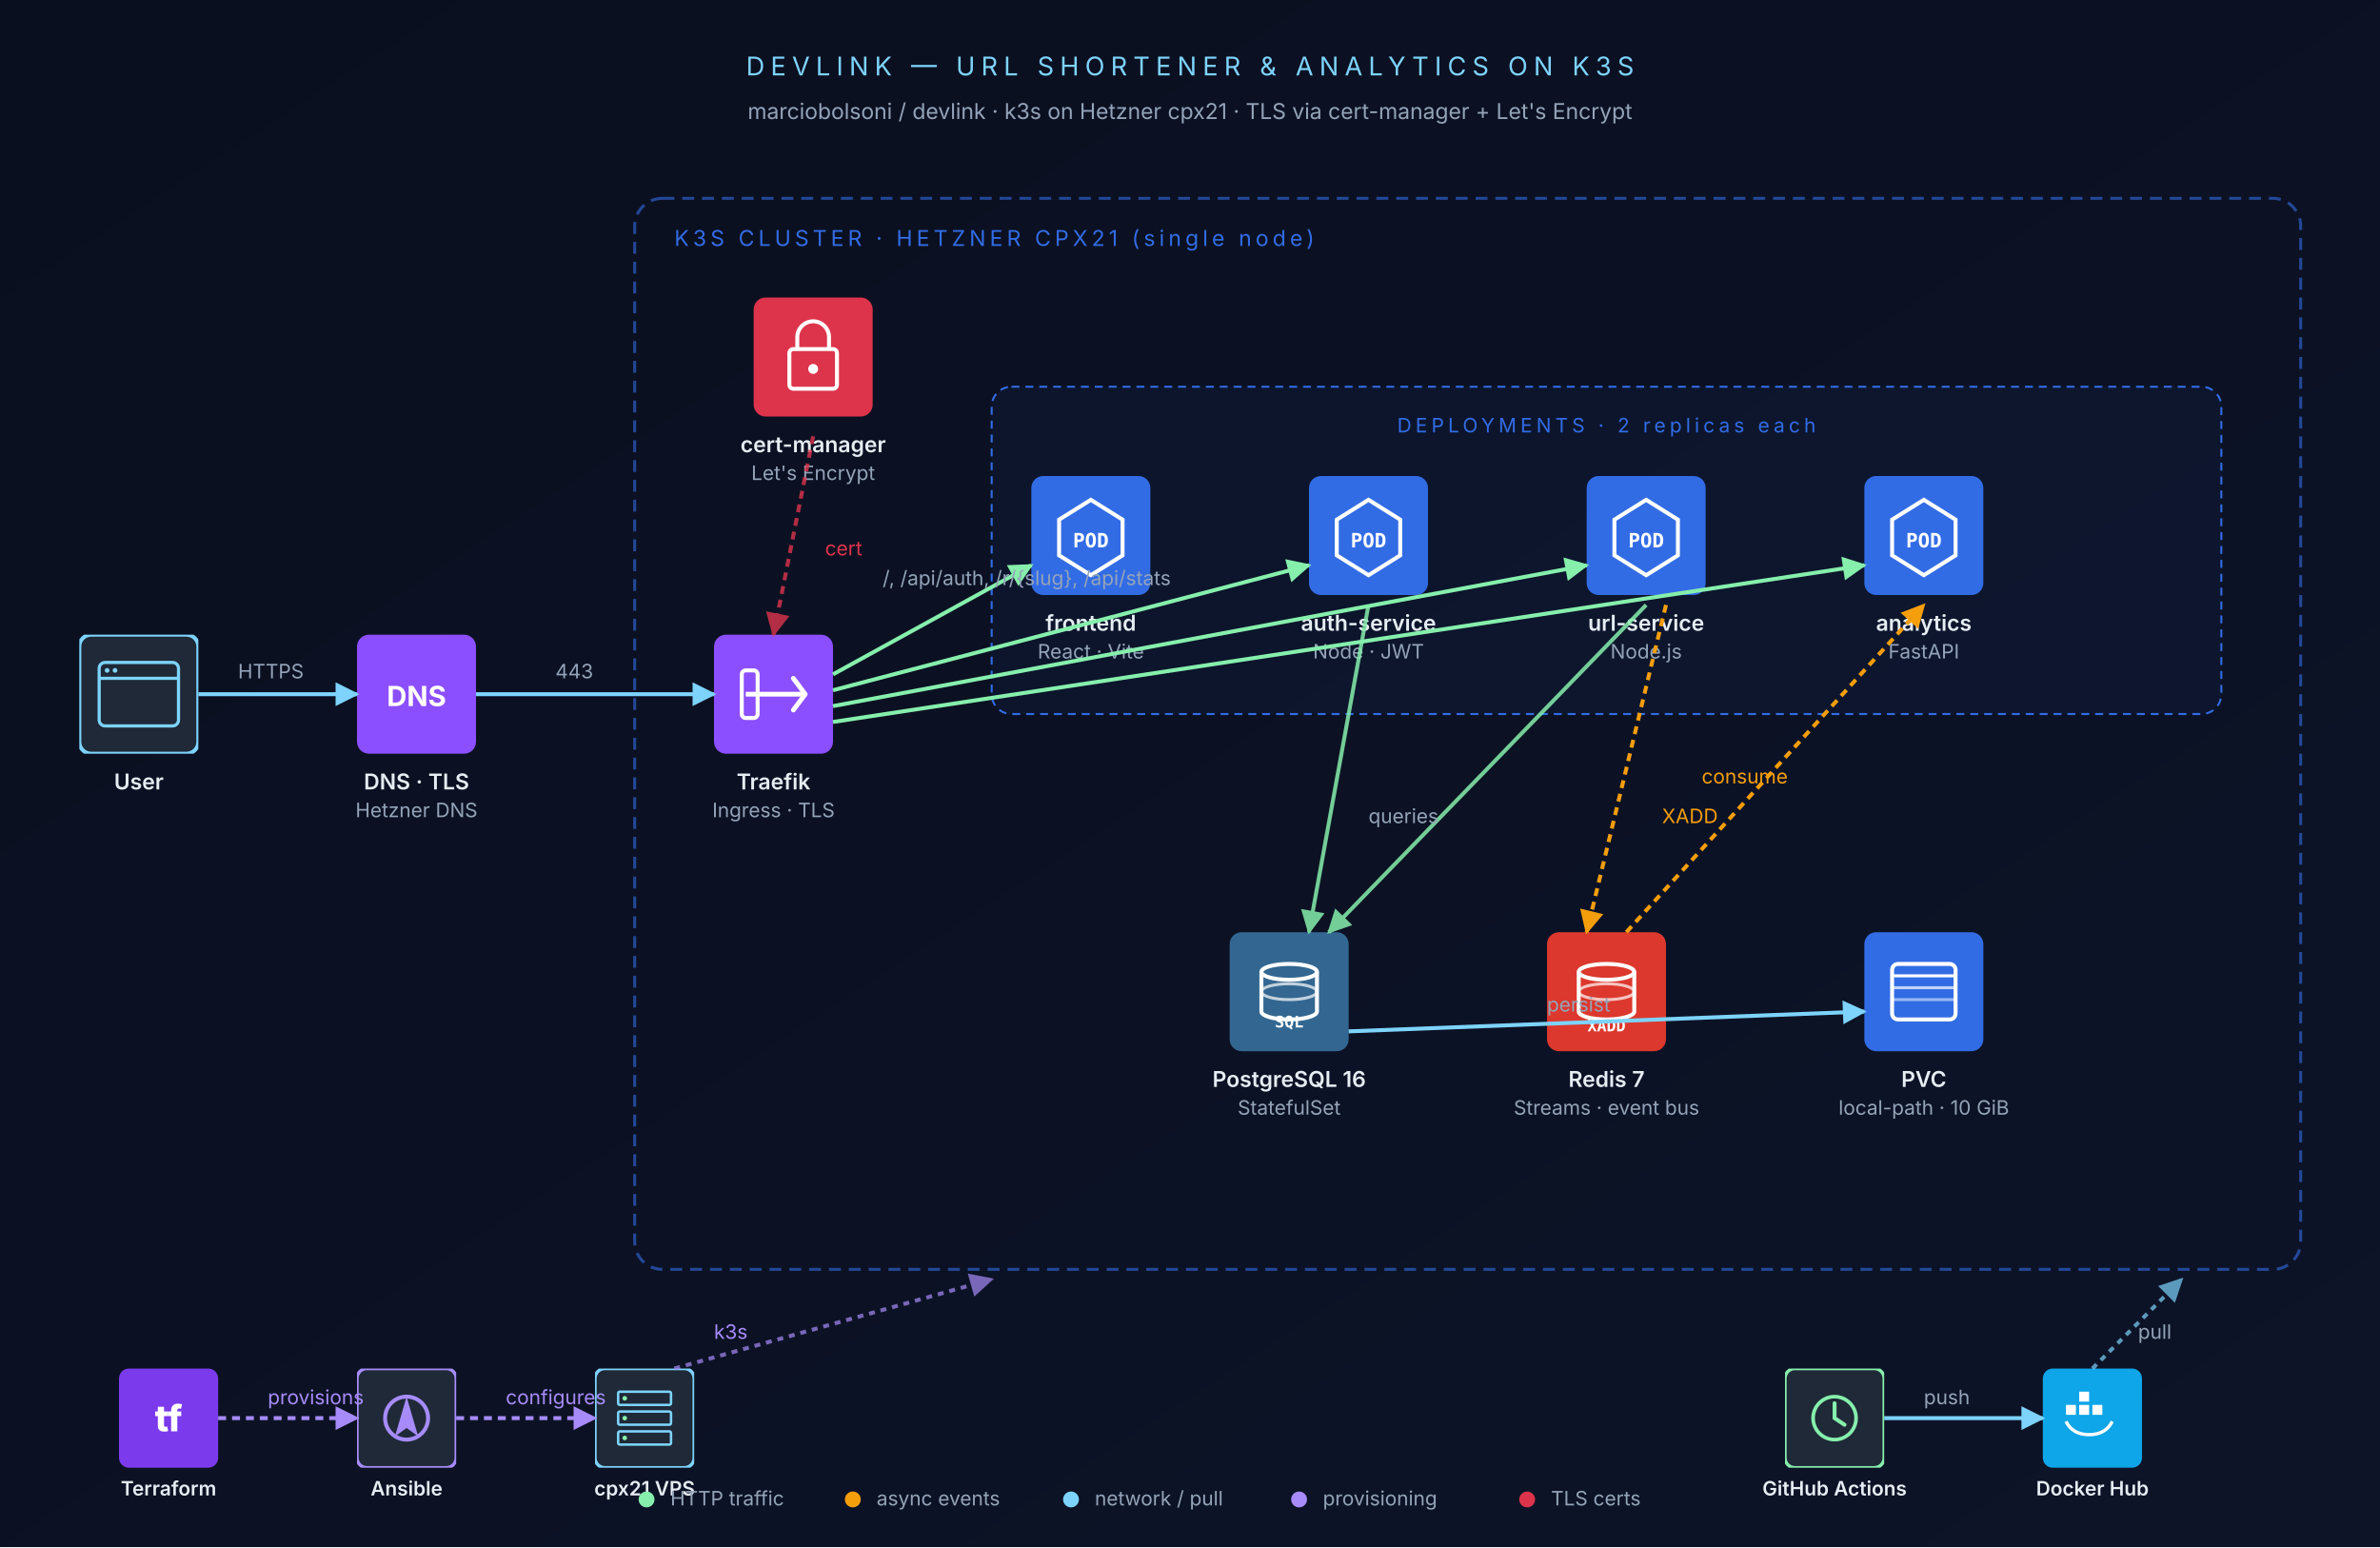
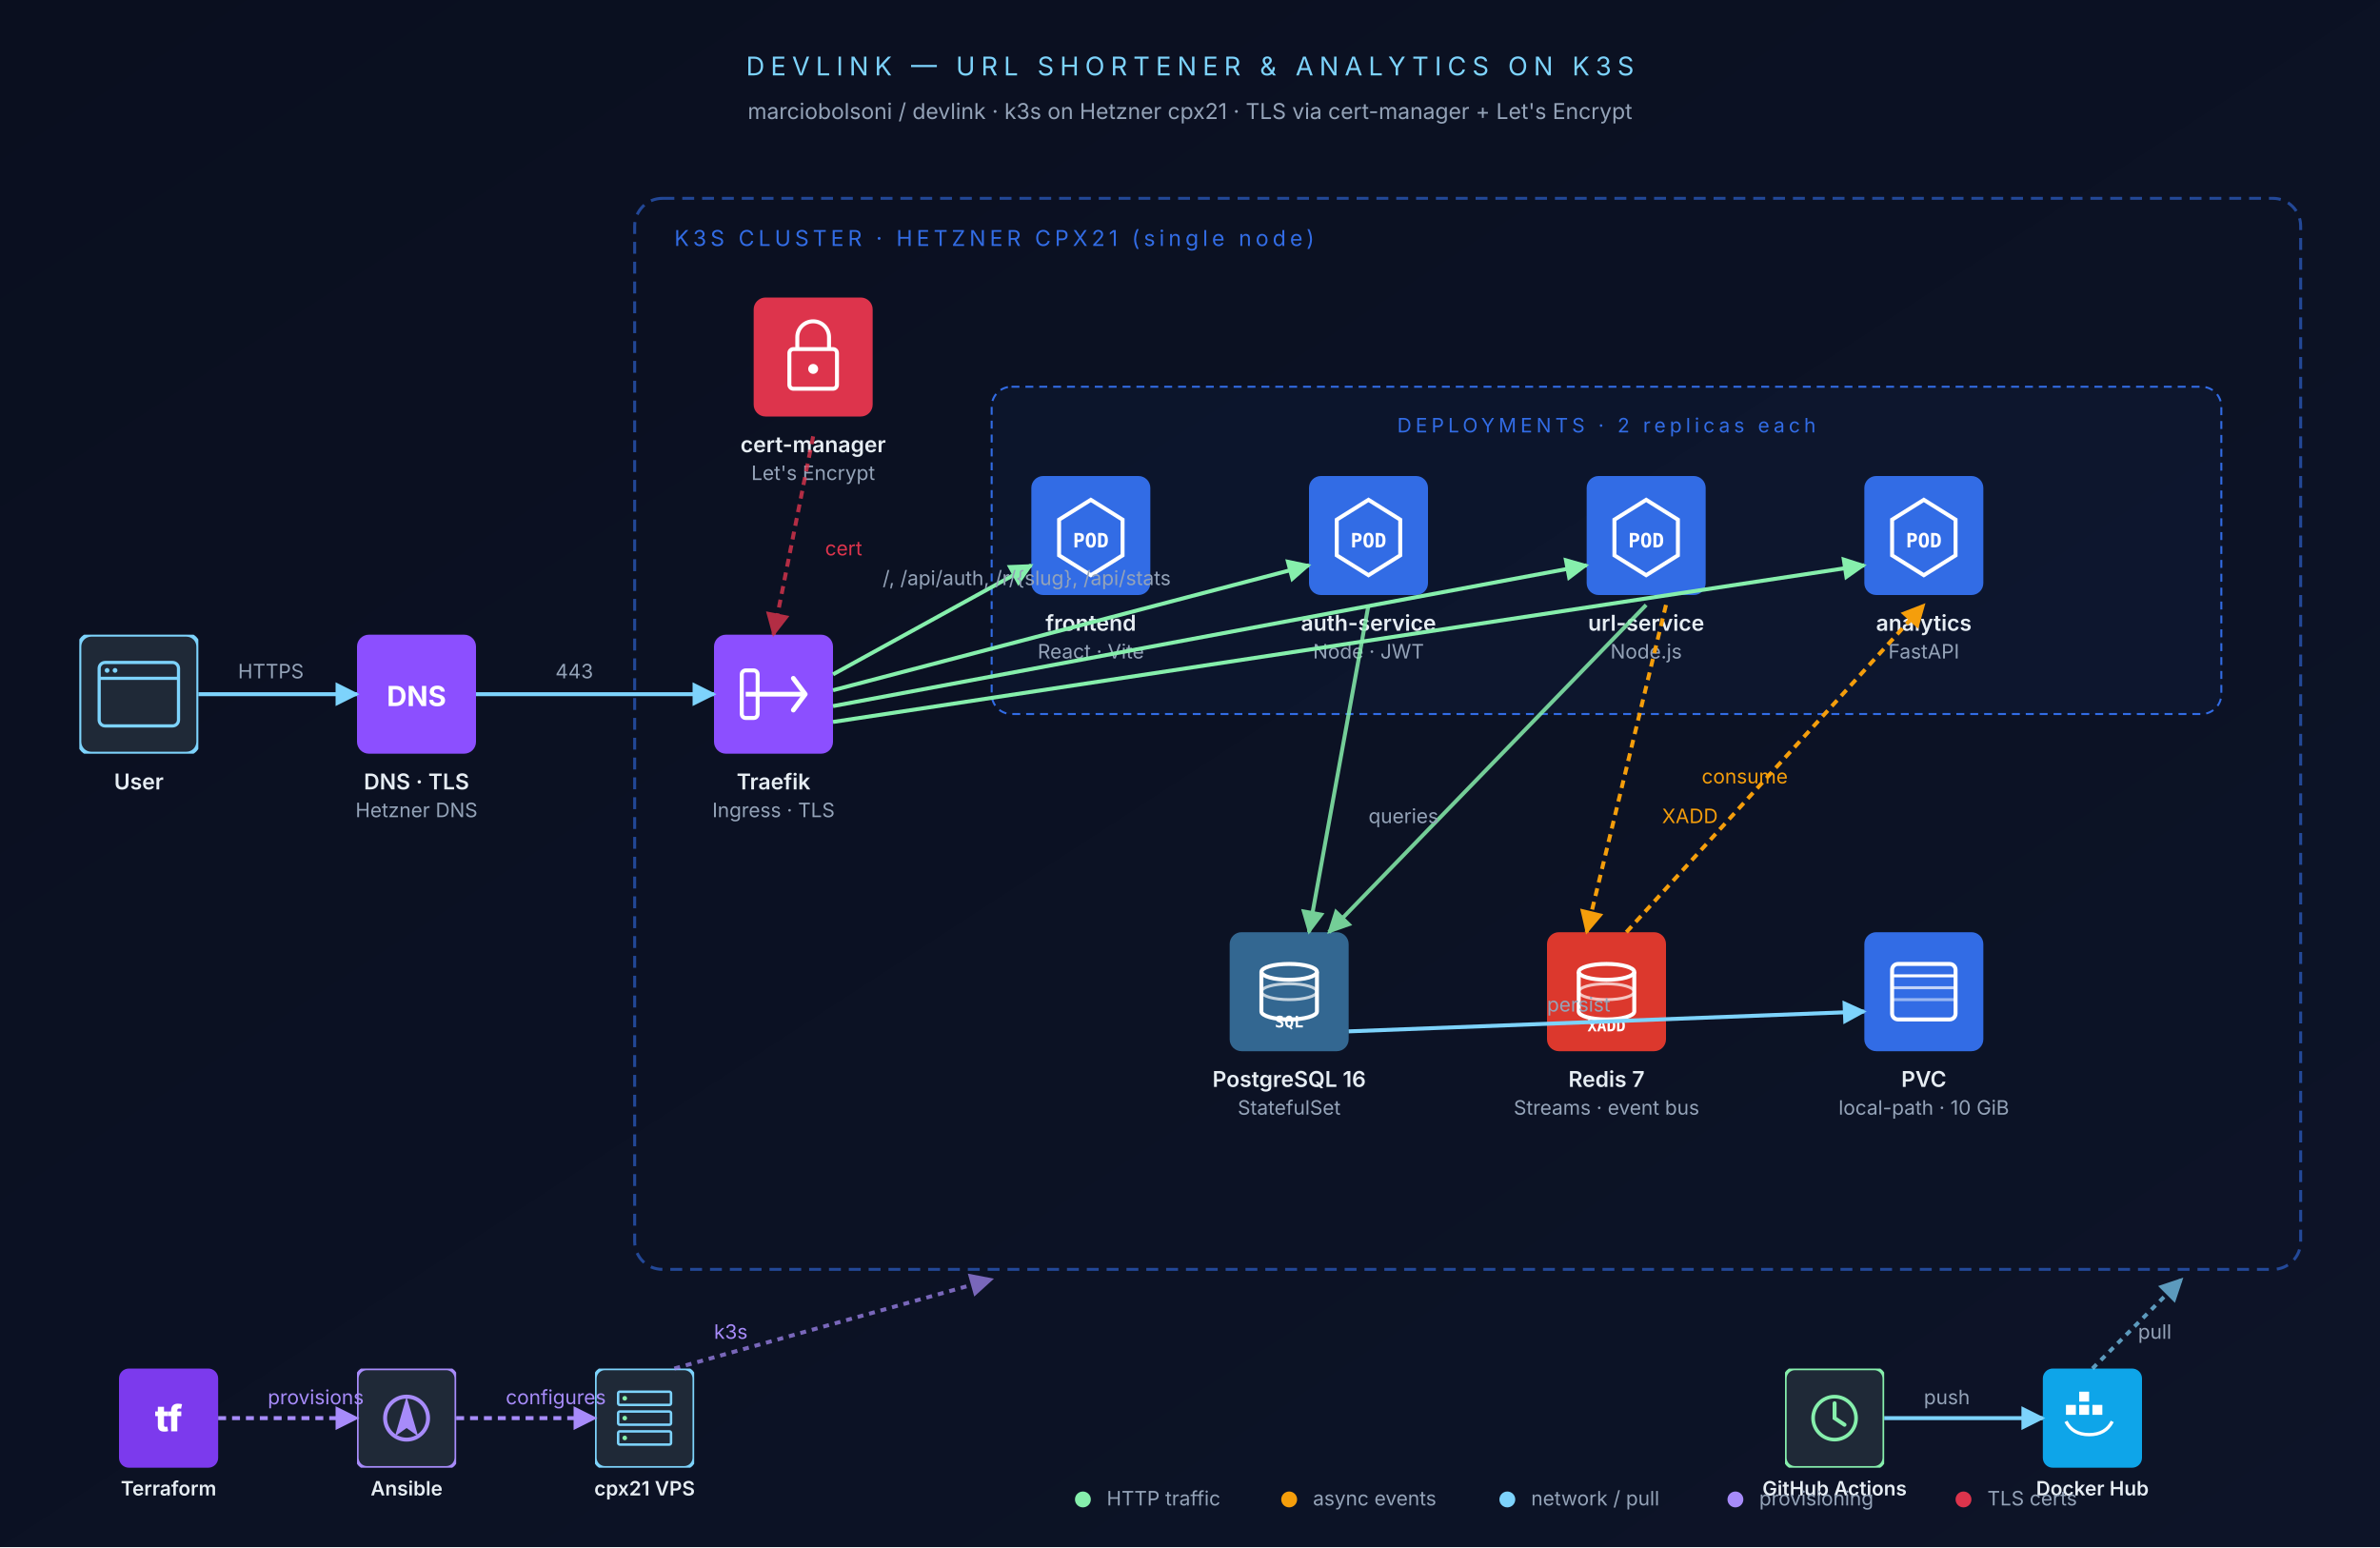
<svg xmlns="http://www.w3.org/2000/svg" viewBox="0 0 1200 780" role="img" aria-label="DevLink on k3s architecture">
  <defs>
    <linearGradient id="bg" x1="0" y1="0" x2="1" y2="1">
      <stop offset="0%" stop-color="#0a0f1f" />
      <stop offset="100%" stop-color="#0d1428" />
    </linearGradient>
    <marker id="ar" viewBox="0 0 10 10" refX="9" refY="5" markerWidth="6" markerHeight="6" orient="auto">
      <path d="M0,0 L10,5 L0,10 z" fill="#86efac" />
    </marker>
    <marker id="ar2" viewBox="0 0 10 10" refX="9" refY="5" markerWidth="6" markerHeight="6" orient="auto">
      <path d="M0,0 L10,5 L0,10 z" fill="#7dd3fc" />
    </marker>
    <marker id="arR" viewBox="0 0 10 10" refX="9" refY="5" markerWidth="6" markerHeight="6" orient="auto">
      <path d="M0,0 L10,5 L0,10 z" fill="#dd344c" />
    </marker>
    <marker id="arO" viewBox="0 0 10 10" refX="9" refY="5" markerWidth="6" markerHeight="6" orient="auto">
      <path d="M0,0 L10,5 L0,10 z" fill="#f59e0b" />
    </marker>
    <marker id="arP" viewBox="0 0 10 10" refX="9" refY="5" markerWidth="6" markerHeight="6" orient="auto">
      <path d="M0,0 L10,5 L0,10 z" fill="#a78bfa" />
    </marker>
    <symbol id="ico-pod" viewBox="0 0 60 60">
      <rect width="60" height="60" rx="6" fill="#326CE5" />
      <polygon points="30,12 46,22 46,40 30,50 14,40 14,22" fill="none" stroke="#fff" stroke-width="2" />
      <text x="30" y="36" text-anchor="middle" fill="#fff" font-family="ui-monospace,monospace" font-size="10" font-weight="700">POD</text>
    </symbol>
    <symbol id="ico-ingress" viewBox="0 0 60 60">
      <rect width="60" height="60" rx="6" fill="#8C4FFF" />
      <path d="M16 30 L46 30" stroke="#fff" stroke-width="2.4" fill="none" />
      <path d="M40 22 L46 30 L40 38" stroke="#fff" stroke-width="2.4" fill="none" stroke-linecap="round" stroke-linejoin="round" />
      <rect x="14" y="18" width="8" height="24" rx="2" fill="none" stroke="#fff" stroke-width="2" />
    </symbol>
    <symbol id="ico-postgres" viewBox="0 0 60 60">
      <rect width="60" height="60" rx="6" fill="#336791" />
      <ellipse cx="30" cy="20" rx="14" ry="4" fill="none" stroke="#fff" stroke-width="2" />
      <path d="M16 20 V40 a14 4 0 0 0 28 0 V20" fill="none" stroke="#fff" stroke-width="2" />
      <ellipse cx="30" cy="30" rx="14" ry="4" fill="none" stroke="#fff" stroke-width="1.5" opacity="0.7" />
      <text x="30" y="48" text-anchor="middle" fill="#fff" font-family="ui-monospace,monospace" font-size="8" font-weight="700">SQL</text>
    </symbol>
    <symbol id="ico-redis" viewBox="0 0 60 60">
      <rect width="60" height="60" rx="6" fill="#DC382D" />
      <ellipse cx="30" cy="20" rx="14" ry="4" fill="none" stroke="#fff" stroke-width="2" />
      <path d="M16 20 V40 a14 4 0 0 0 28 0 V20" fill="none" stroke="#fff" stroke-width="2" />
      <ellipse cx="30" cy="30" rx="14" ry="4" fill="none" stroke="#fff" stroke-width="1.5" opacity="0.7" />
      <text x="30" y="50" text-anchor="middle" fill="#fff" font-family="ui-monospace,monospace" font-size="8" font-weight="700">XADD</text>
    </symbol>
    <symbol id="ico-pvc" viewBox="0 0 60 60">
      <rect width="60" height="60" rx="6" fill="#326CE5" />
      <rect x="14" y="16" width="32" height="28" rx="3" fill="none" stroke="#fff" stroke-width="2" />
      <line x1="14" y1="22" x2="46" y2="22" stroke="#fff" stroke-width="1.5" />
      <line x1="14" y1="28" x2="46" y2="28" stroke="#fff" stroke-width="1.5" opacity="0.7" />
      <line x1="14" y1="34" x2="46" y2="34" stroke="#fff" stroke-width="1.5" opacity="0.5" />
    </symbol>
    <symbol id="ico-secret" viewBox="0 0 60 60">
      <rect width="60" height="60" rx="6" fill="#DD344C" />
      <rect x="18" y="26" width="24" height="20" rx="2" fill="none" stroke="#fff" stroke-width="2" />
      <path d="M22 26 V20 a8 8 0 0 1 16 0 V26" fill="none" stroke="#fff" stroke-width="2" />
      <circle cx="30" cy="36" r="2.5" fill="#fff" />
    </symbol>
    <symbol id="ico-browser" viewBox="0 0 60 60">
      <rect width="60" height="60" rx="6" fill="#1f2937" stroke="#7dd3fc" stroke-width="2" />
      <rect x="10" y="14" width="40" height="32" rx="3" fill="none" stroke="#7dd3fc" stroke-width="1.6" />
      <line x1="10" y1="22" x2="50" y2="22" stroke="#7dd3fc" stroke-width="1.6" />
      <circle cx="14" cy="18" r="1.2" fill="#7dd3fc" />
      <circle cx="18" cy="18" r="1.2" fill="#7dd3fc" />
    </symbol>
    <symbol id="ico-dns" viewBox="0 0 60 60">
      <rect width="60" height="60" rx="6" fill="#8C4FFF" />
      <text x="30" y="36" text-anchor="middle" fill="#fff" font-family="Inter,sans-serif" font-size="14" font-weight="700">DNS</text>
    </symbol>
    <symbol id="ico-tf" viewBox="0 0 60 60">
      <rect width="60" height="60" rx="6" fill="#7c3aed" />
      <text x="30" y="38" text-anchor="middle" fill="#fff" font-family="Inter,sans-serif" font-size="22" font-weight="800">tf</text>
    </symbol>
    <symbol id="ico-ans" viewBox="0 0 60 60">
      <rect width="60" height="60" rx="6" fill="#1f2937" stroke="#a78bfa" stroke-width="2" />
      <circle cx="30" cy="30" r="13" fill="none" stroke="#a78bfa" stroke-width="2.4" />
      <path d="M30 17 L37 41 L30 36 L23 41 Z" fill="#a78bfa" />
    </symbol>
    <symbol id="ico-gha" viewBox="0 0 60 60">
      <rect width="60" height="60" rx="6" fill="#1f2937" stroke="#86efac" stroke-width="2" />
      <circle cx="30" cy="30" r="13" fill="none" stroke="#86efac" stroke-width="2.2" />
      <path d="M30 21 v9 l6 4" stroke="#86efac" stroke-width="2.4" fill="none" stroke-linecap="round" />
    </symbol>
    <symbol id="ico-dh" viewBox="0 0 60 60">
      <rect width="60" height="60" rx="6" fill="#0ea5e9" />
      <rect x="14" y="22" width="6" height="6" fill="#fff" />
      <rect x="22" y="22" width="6" height="6" fill="#fff" />
      <rect x="30" y="22" width="6" height="6" fill="#fff" />
      <rect x="22" y="14" width="6" height="6" fill="#fff" />
      <path d="M14 32 q4 8 14 8 t14 -8" fill="none" stroke="#fff" stroke-width="2" />
    </symbol>
    <symbol id="ico-vps" viewBox="0 0 60 60">
      <rect width="60" height="60" rx="6" fill="#1f2937" stroke="#7dd3fc" stroke-width="2" />
      <rect x="14" y="14" width="32" height="8" rx="1" fill="none" stroke="#7dd3fc" stroke-width="1.5" />
      <rect x="14" y="26" width="32" height="8" rx="1" fill="none" stroke="#7dd3fc" stroke-width="1.5" />
      <rect x="14" y="38" width="32" height="8" rx="1" fill="none" stroke="#7dd3fc" stroke-width="1.5" />
      <circle cx="18" cy="18" r="1.4" fill="#86efac" />
      <circle cx="18" cy="30" r="1.4" fill="#86efac" />
      <circle cx="18" cy="42" r="1.4" fill="#86efac" />
    </symbol>
  </defs>
  <rect width="1200" height="780" fill="url(#bg)" />
  <text x="600" y="38" fill="#7dd3fc" font-family="Inter,sans-serif" font-size="13" letter-spacing="3" text-anchor="middle">DEVLINK — URL SHORTENER &amp; ANALYTICS ON K3S</text>
  <text x="600" y="60" fill="#94a3b8" font-family="Inter,sans-serif" font-size="11" text-anchor="middle">marciobolsoni / devlink · k3s on Hetzner cpx21 · TLS via cert-manager + Let's Encrypt</text>
  <g transform="translate(40, 320)">
    <use href="#ico-browser" width="60" height="60" />
    <text x="30" y="78" text-anchor="middle" fill="#e6edf3" font-family="Inter,sans-serif" font-size="11" font-weight="600">User</text>
  </g>
  <g transform="translate(180, 320)">
    <use href="#ico-dns" width="60" height="60" />
    <text x="30" y="78" text-anchor="middle" fill="#e6edf3" font-family="Inter,sans-serif" font-size="11" font-weight="600">DNS · TLS</text>
    <text x="30" y="92" text-anchor="middle" fill="#94a3b8" font-family="Inter,sans-serif" font-size="10">Hetzner DNS</text>
  </g>
  <rect x="320" y="100" width="840" height="540" rx="14" fill="none" stroke="#326CE5" stroke-width="1.5" stroke-dasharray="6 4" opacity="0.6" />
  <text x="340" y="124" fill="#326CE5" font-family="Inter,sans-serif" font-size="11" letter-spacing="2">K3S CLUSTER · HETZNER CPX21 (single node)</text>
  <g transform="translate(380, 150)">
    <use href="#ico-secret" width="60" height="60" />
    <text x="30" y="78" text-anchor="middle" fill="#e6edf3" font-family="Inter,sans-serif" font-size="11" font-weight="600">cert-manager</text>
    <text x="30" y="92" text-anchor="middle" fill="#94a3b8" font-family="Inter,sans-serif" font-size="10">Let's Encrypt</text>
  </g>
  <g transform="translate(360, 320)">
    <use href="#ico-ingress" width="60" height="60" />
    <text x="30" y="78" text-anchor="middle" fill="#e6edf3" font-family="Inter,sans-serif" font-size="11" font-weight="600">Traefik</text>
    <text x="30" y="92" text-anchor="middle" fill="#94a3b8" font-family="Inter,sans-serif" font-size="10">Ingress · TLS</text>
  </g>
  <rect x="500" y="195" width="620" height="165" rx="10" fill="rgba(50,108,229,0.05)" stroke="#326CE5" stroke-width="1" stroke-dasharray="4 3" />
  <text x="810" y="218" text-anchor="middle" fill="#326CE5" font-family="Inter,sans-serif" font-size="10" letter-spacing="2">DEPLOYMENTS · 2 replicas each</text>
  <g transform="translate(520, 240)">
    <use href="#ico-pod" width="60" height="60" />
    <text x="30" y="78" text-anchor="middle" fill="#e6edf3" font-family="Inter,sans-serif" font-size="11" font-weight="600">frontend</text>
    <text x="30" y="92" text-anchor="middle" fill="#94a3b8" font-family="Inter,sans-serif" font-size="10">React · Vite</text>
  </g>
  <g transform="translate(660, 240)">
    <use href="#ico-pod" width="60" height="60" />
    <text x="30" y="78" text-anchor="middle" fill="#e6edf3" font-family="Inter,sans-serif" font-size="11" font-weight="600">auth-service</text>
    <text x="30" y="92" text-anchor="middle" fill="#94a3b8" font-family="Inter,sans-serif" font-size="10">Node · JWT</text>
  </g>
  <g transform="translate(800, 240)">
    <use href="#ico-pod" width="60" height="60" />
    <text x="30" y="78" text-anchor="middle" fill="#e6edf3" font-family="Inter,sans-serif" font-size="11" font-weight="600">url-service</text>
    <text x="30" y="92" text-anchor="middle" fill="#94a3b8" font-family="Inter,sans-serif" font-size="10">Node.js</text>
  </g>
  <g transform="translate(940, 240)">
    <use href="#ico-pod" width="60" height="60" />
    <text x="30" y="78" text-anchor="middle" fill="#e6edf3" font-family="Inter,sans-serif" font-size="11" font-weight="600">analytics</text>
    <text x="30" y="92" text-anchor="middle" fill="#94a3b8" font-family="Inter,sans-serif" font-size="10">FastAPI</text>
  </g>
  <g transform="translate(620, 470)">
    <use href="#ico-postgres" width="60" height="60" />
    <text x="30" y="78" text-anchor="middle" fill="#e6edf3" font-family="Inter,sans-serif" font-size="11" font-weight="600">PostgreSQL 16</text>
    <text x="30" y="92" text-anchor="middle" fill="#94a3b8" font-family="Inter,sans-serif" font-size="10">StatefulSet</text>
  </g>
  <g transform="translate(780, 470)">
    <use href="#ico-redis" width="60" height="60" />
    <text x="30" y="78" text-anchor="middle" fill="#e6edf3" font-family="Inter,sans-serif" font-size="11" font-weight="600">Redis 7</text>
    <text x="30" y="92" text-anchor="middle" fill="#94a3b8" font-family="Inter,sans-serif" font-size="10">Streams · event bus</text>
  </g>
  <g transform="translate(940, 470)">
    <use href="#ico-pvc" width="60" height="60" />
    <text x="30" y="78" text-anchor="middle" fill="#e6edf3" font-family="Inter,sans-serif" font-size="11" font-weight="600">PVC</text>
    <text x="30" y="92" text-anchor="middle" fill="#94a3b8" font-family="Inter,sans-serif" font-size="10">local-path · 10 GiB</text>
  </g>
  <g transform="translate(60, 690)">
    <use href="#ico-tf" width="50" height="50" />
    <text x="25" y="64" text-anchor="middle" fill="#e6edf3" font-family="Inter,sans-serif" font-size="10" font-weight="600">Terraform</text>
  </g>
  <g transform="translate(180, 690)">
    <use href="#ico-ans" width="50" height="50" />
    <text x="25" y="64" text-anchor="middle" fill="#e6edf3" font-family="Inter,sans-serif" font-size="10" font-weight="600">Ansible</text>
  </g>
  <g transform="translate(300, 690)">
    <use href="#ico-vps" width="50" height="50" />
    <text x="25" y="64" text-anchor="middle" fill="#e6edf3" font-family="Inter,sans-serif" font-size="10" font-weight="600">cpx21 VPS</text>
  </g>
  <g transform="translate(900, 690)">
    <use href="#ico-gha" width="50" height="50" />
    <text x="25" y="64" text-anchor="middle" fill="#e6edf3" font-family="Inter,sans-serif" font-size="10" font-weight="600">GitHub Actions</text>
  </g>
  <g transform="translate(1030, 690)">
    <use href="#ico-dh" width="50" height="50" />
    <text x="25" y="64" text-anchor="middle" fill="#e6edf3" font-family="Inter,sans-serif" font-size="10" font-weight="600">Docker Hub</text>
  </g>
  <g fill="none" stroke-width="2">
    <path d="M100 350 L180 350" stroke="#7dd3fc" marker-end="url(#ar2)" />
    <path d="M240 350 L360 350" stroke="#7dd3fc" marker-end="url(#ar2)" />
    <path d="M420 340 L520 285" stroke="#86efac" marker-end="url(#ar)" />
    <path d="M420 348 L660 285" stroke="#86efac" marker-end="url(#ar)" />
    <path d="M420 356 L800 285" stroke="#86efac" marker-end="url(#ar)" />
    <path d="M420 364 L940 285" stroke="#86efac" marker-end="url(#ar)" />
    <path d="M690 305 L660 470" stroke="#86efac" marker-end="url(#ar)" opacity="0.85" />
    <path d="M830 305 L670 470" stroke="#86efac" marker-end="url(#ar)" opacity="0.85" />
    <path d="M840 305 L800 470" stroke="#f59e0b" marker-end="url(#arO)" stroke-dasharray="4 3" />
    <path d="M820 470 L970 305" stroke="#f59e0b" marker-end="url(#arO)" stroke-dasharray="4 3" />
    <path d="M680 520 L940 510" stroke="#7dd3fc" marker-end="url(#ar2)" />
    <path d="M410 220 L390 320" stroke="#dd344c" marker-end="url(#arR)" stroke-dasharray="4 3" opacity="0.8" />
    <path d="M110 715 L180 715" stroke="#a78bfa" marker-end="url(#arP)" stroke-dasharray="4 3" />
    <path d="M230 715 L300 715" stroke="#a78bfa" marker-end="url(#arP)" stroke-dasharray="4 3" />
    <path d="M340 690 L500 645" stroke="#a78bfa" marker-end="url(#arP)" stroke-dasharray="3 3" opacity="0.7" />
    <path d="M950 715 L1030 715" stroke="#7dd3fc" marker-end="url(#ar2)" />
    <path d="M1055 690 L1100 645" stroke="#7dd3fc" marker-end="url(#ar2)" stroke-dasharray="3 3" opacity="0.7" />
  </g>
  <g font-family="Inter,sans-serif" font-size="10" fill="#94a3b8">
    <text x="120" y="342">HTTPS</text>
    <text x="280" y="342">443</text>
    <text x="445" y="295">/, /api/auth, /r/{slug}, /api/stats</text>
    <text x="690" y="415">queries</text>
    <text x="838" y="415" fill="#f59e0b">XADD</text>
    <text x="858" y="395" fill="#f59e0b">consume</text>
    <text x="780" y="510">persist</text>
    <text x="416" y="280" fill="#dd344c">cert</text>
    <text x="135" y="708" fill="#a78bfa">provisions</text>
    <text x="255" y="708" fill="#a78bfa">configures</text>
    <text x="360" y="675" fill="#a78bfa">k3s</text>
    <text x="970" y="708">push</text>
    <text x="1078" y="675">pull</text>
  </g>
-   <g transform="translate(320, 750)" font-family="Inter,sans-serif" font-size="10" fill="#94a3b8">
+   <g transform="translate(540, 750)" font-family="Inter,sans-serif" font-size="10" fill="#94a3b8">
    <circle cx="6" cy="6" r="4" fill="#86efac" />
    <text x="18" y="9">HTTP traffic</text>
    <circle cx="110" cy="6" r="4" fill="#f59e0b" />
    <text x="122" y="9">async events</text>
    <circle cx="220" cy="6" r="4" fill="#7dd3fc" />
    <text x="232" y="9">network / pull</text>
    <circle cx="335" cy="6" r="4" fill="#a78bfa" />
    <text x="347" y="9">provisioning</text>
    <circle cx="450" cy="6" r="4" fill="#dd344c" />
    <text x="462" y="9">TLS certs</text>
  </g>
</svg>
